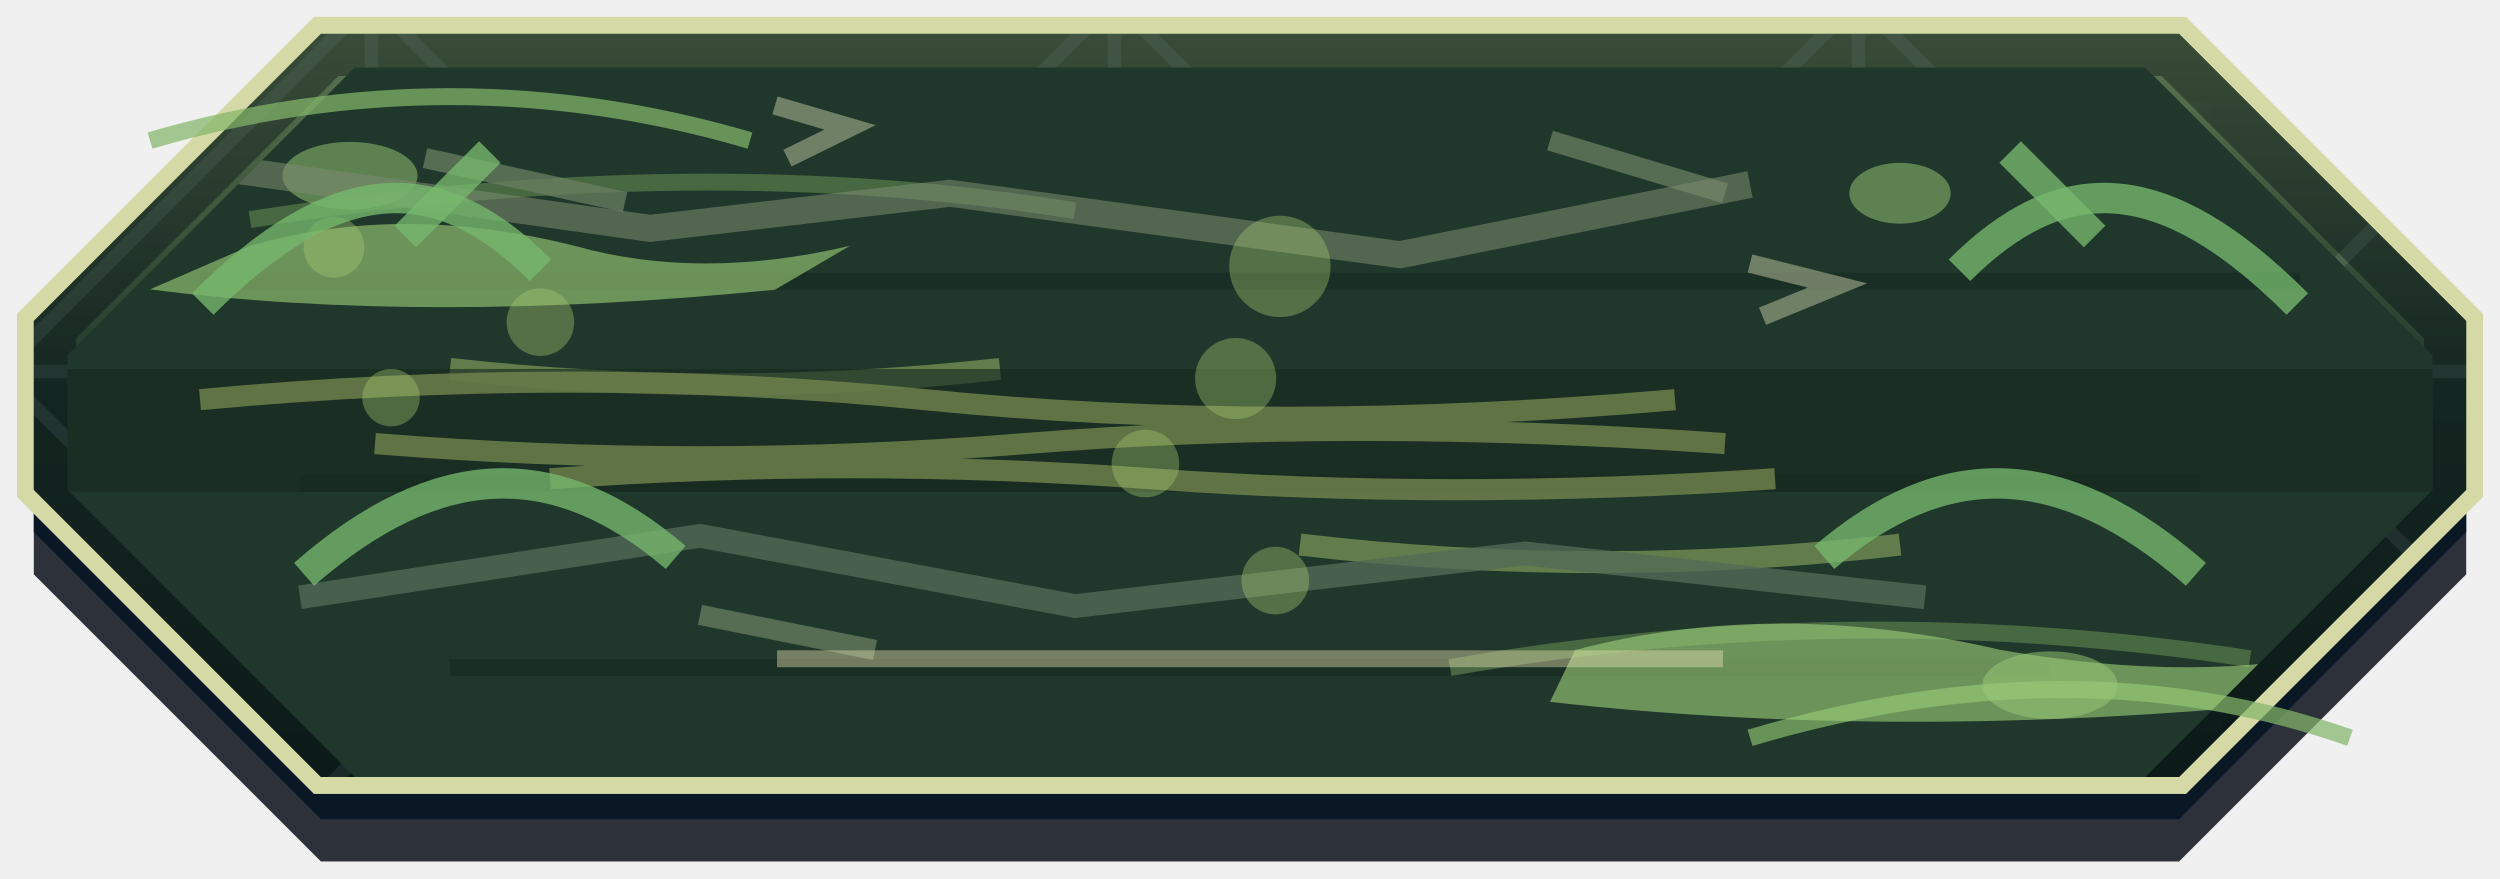
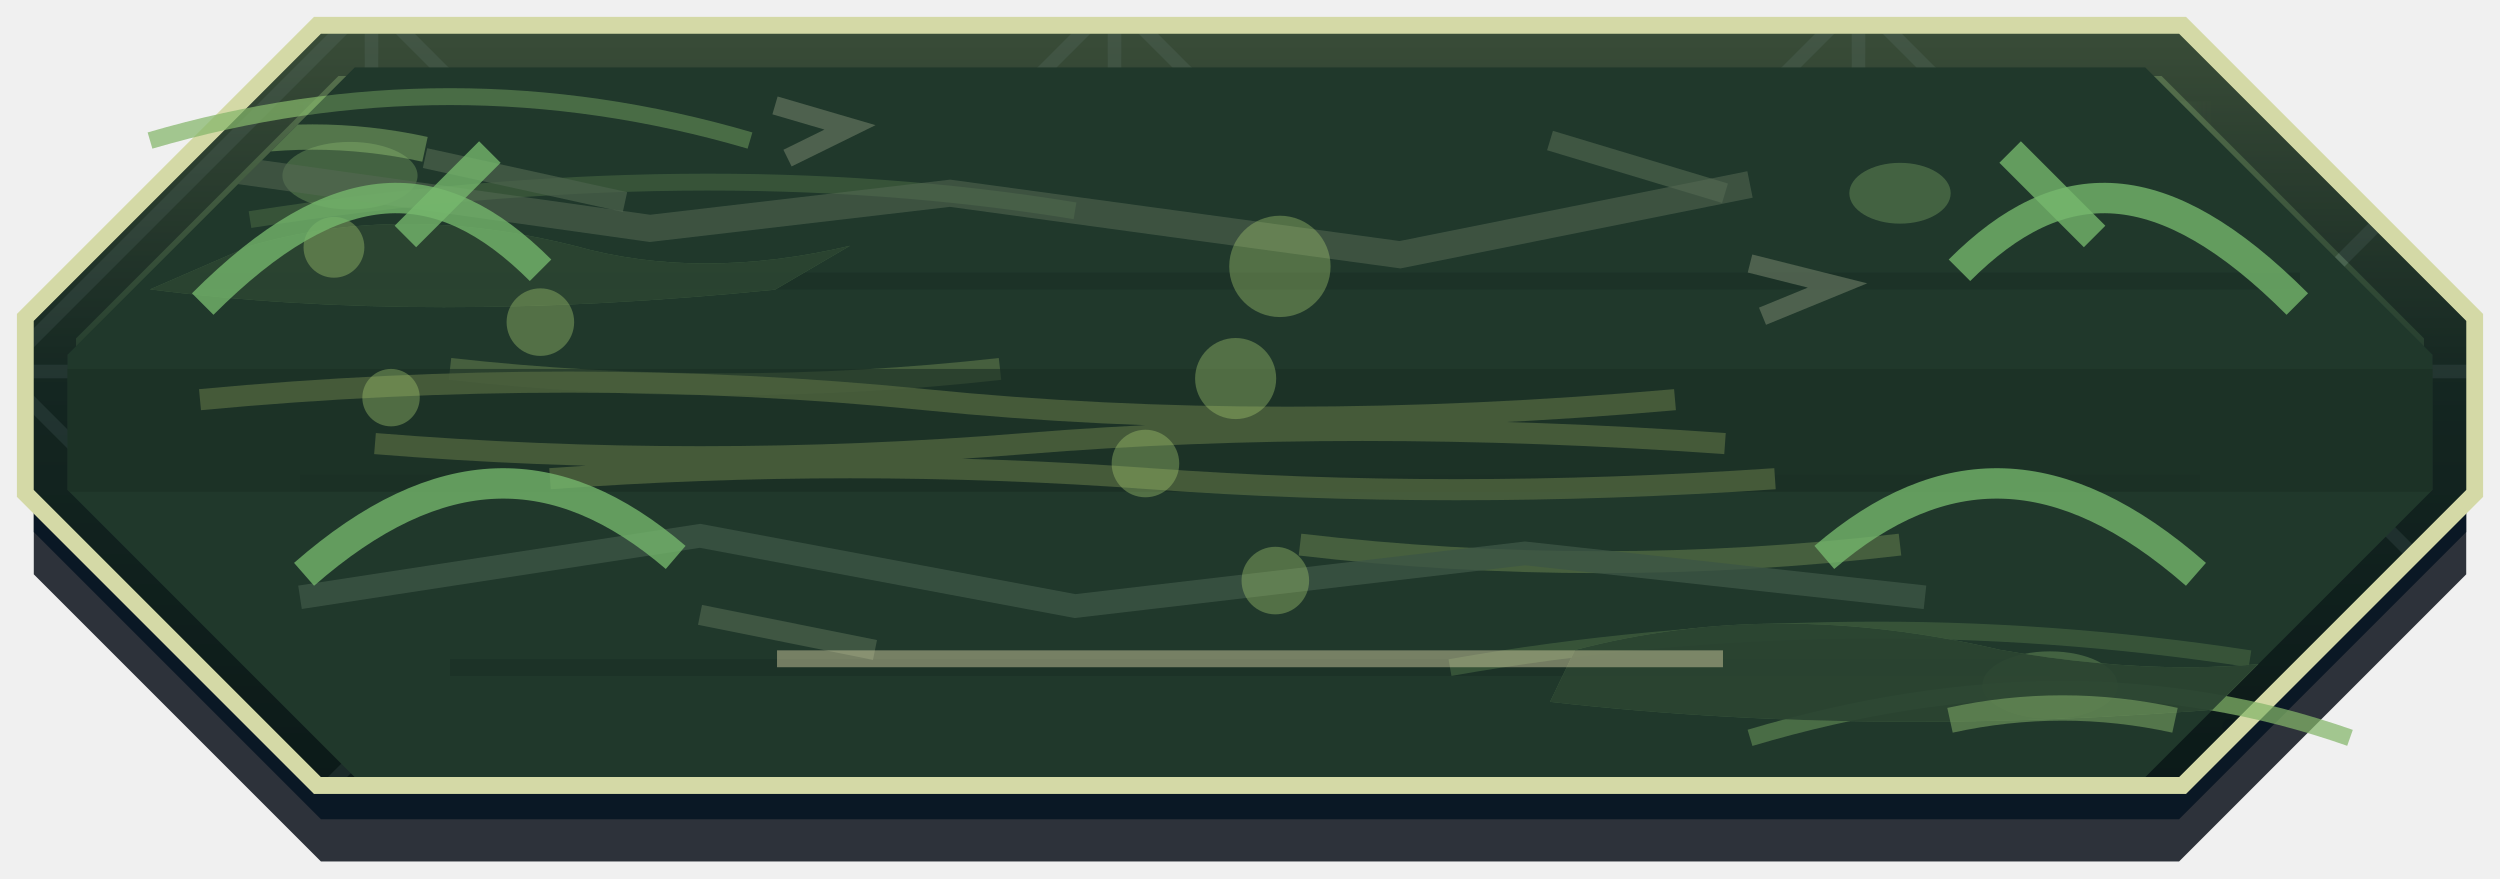
<svg xmlns="http://www.w3.org/2000/svg" width="296" height="104" viewBox="0 0 148 52" role="img" aria-label="M7 tab normal" data-style="m11-enchanted-forest@0.1.0" data-geometry-shape="chamfered-angular" data-corner-radius="2" data-end-cap-depth="17">
  <defs>
    <linearGradient id="m11-tab-148x52-normal-plate" x1="0" y1="0" x2="0" y2="1">
      <stop offset="0" stop-color="#5C7650" />
      <stop offset=".48" stop-color="#20382B" />
      <stop offset="1" stop-color="#13251E" />
    </linearGradient>
    <linearGradient id="m11-tab-148x52-normal-primary" x1="0" y1="0" x2="0" y2="1">
      <stop offset="0" stop-color="#F1E8C8" />
      <stop offset=".45" stop-color="#66D9B2" />
      <stop offset="1" stop-color="#2A856F" />
    </linearGradient>
    <linearGradient id="m11-tab-148x52-normal-energy" x1="0" y1="0" x2="1" y2="0">
      <stop offset="0" stop-color="#B8E0A5" stop-opacity="0" />
      <stop offset=".5" stop-color="#B8E0A5" stop-opacity=".86" />
      <stop offset="1" stop-color="#B8E0A5" stop-opacity="0" />
    </linearGradient>
    <pattern id="m11-tab-148x52-normal-grain" width="28" height="28" patternUnits="userSpaceOnUse">
      <circle cx="5" cy="7" r=".6" fill="#FFFFFF" fill-opacity=".12" />
      <circle cx="20" cy="15" r=".45" fill="#061321" fill-opacity=".2" />
    </pattern>
    <pattern id="m11-tab-148x52-normal-plate-pattern" width="44" height="44" patternUnits="userSpaceOnUse">
      <path d="M0 22H44M22 0V44M0 22L22 0 44 22 22 44Z" fill="none" stroke="#D8FBFF" stroke-opacity=".12" stroke-width=".8" />
    </pattern>
    <mask id="m11-tab-148x52-normal-mask">
      <path d="M19 2H129L146 19V29L129 46H19L2 29V19Z" fill="white" />
    </mask>
  </defs>
  <g opacity="1">
    <g id="m11-tab-148x52-normal-outer-shadow" data-layer="outer-shadow" transform="translate(0 5)">
      <path d="M19 2H129L146 19V29L129 46H19L2 29V19Z" fill="#020812" opacity=".82" />
    </g>
    <g id="m11-tab-148x52-normal-connected-depth" data-layer="connected-depth" transform="translate(0 2.5)">
      <path d="M19 2H129L146 19V29L129 46H19L2 29V19Z" fill="#071522" opacity=".9" />
    </g>
    <g id="m11-tab-148x52-normal-outer-frame" data-layer="outer-frame">
      <path d="M19 2H129L146 19V29L129 46H19L2 29V19Z" fill="#071421" stroke="#D4D9A6" stroke-width="2" stroke-linejoin="miter" />
    </g>
    <g id="m11-tab-148x52-normal-inner-plate-fill" data-layer="inner-plate-fill">
      <path d="M19 2H129L146 19V29L129 46H19L2 29V19Z" fill="url(#m11-tab-148x52-normal-plate)" />
    </g>
    <g id="m11-tab-148x52-normal-surface-grain" data-layer="surface-grain" data-material-source="m8-ice-grain" mask="url(#m11-tab-148x52-normal-mask)">
      <rect width="148" height="52" fill="url(#m11-tab-148x52-normal-grain)" />
    </g>
    <g id="m11-tab-148x52-normal-surface-pattern" data-layer="surface-pattern" data-material-source="m8-crystal-facet-pattern" mask="url(#m11-tab-148x52-normal-mask)">
      <rect width="148" height="52" fill="url(#m11-tab-148x52-normal-plate-pattern)" />
    </g>
    <g id="m11-tab-148x52-normal-side-bevel-shade" data-layer="side-bevel-shade" mask="url(#m11-tab-148x52-normal-mask)">
      <path d="M19 2H129L146 19V29L129 46H19L2 29V19Z" fill="none" stroke="#020812" stroke-opacity=".38" stroke-width="5" />
    </g>
    <g id="m11-tab-148x52-normal-top-bevel-highlight" data-layer="top-bevel-highlight" mask="url(#m11-tab-148x52-normal-mask)">
      <path d="M27 8H121" stroke="#FFFFFF" stroke-opacity=".55" stroke-width="3" stroke-linecap="square" />
    </g>
    <g id="m11-tab-148x52-normal-cold-edge-accent" data-layer="cold-edge-accent" data-material-source="m8-cold-edge-accent" mask="url(#m11-tab-148x52-normal-mask)">
      <rect x="17" y="6" width="114" height="8" fill="url(#m11-tab-148x52-normal-energy)" />
    </g>
    <g id="m11-tab-148x52-normal-ornament-decal" data-layer="ornament-decal" data-material-source="m7-ornament-marks" mask="url(#m11-tab-148x52-normal-mask)">
      <path d="M25 39h16M107 39h16" stroke="#E6FCFF" stroke-opacity=".5" stroke-width="2" />
    </g>
    <g id="m11-tab-material-stack" data-layer="forest-material-stack" data-material-families="weathered-stone,dark-wood,moss-lichen">
      <path d="M21 4H127L144 21V29L127 46H21L4 29V21Z" fill="#20382B" />
      <path d="M11.84 16.64H136.16M17.76 28.6H130.24M26.64 39.52H121.36" stroke="#182E24" stroke-width="1" stroke-opacity=".82" />
      <path d="M14.8 13Q41.44 8.84 63.64 12.48M85.84 39.52Q109.52 35.36 133.2 39" fill="none" stroke="#4D6E45" stroke-width="1" stroke-opacity=".9" />
      <path d="M8.88 8.32Q26.64 3.12 44.4 8.32M103.6 43.68Q122.84 37.96 139.12 43.68" fill="none" stroke="#84B66A" stroke-width="1" stroke-opacity=".72" />
    </g>
    <g id="m11-tab-material-detail" data-layer="forest-material-detail" data-material-channels="stone-chips,wood-grain,moss-mask">
      <path d="M25.16 9.36l11.84 2.6M91.76 8.32l10.36 3.12M41.44 36.4l10.36 2.08" stroke="#6B8063" stroke-width="1.2" stroke-opacity=".72" />
      <path d="M26.64 21.84q16.28 1.82 32.56 0M76.96 32.24q17.76 2.08 35.52 0" fill="none" stroke="#789356" stroke-width="1.3" stroke-opacity=".75" />
      <g fill="#9BCB78" fill-opacity=".5">
        <ellipse cx="20.72" cy="10.4" rx="4" ry="2" />
        <ellipse cx="121.36" cy="40.56" rx="4" ry="2" />
        <ellipse cx="112.48" cy="11.44" rx="3" ry="1.8" />
      </g>
    </g>
    <g id="m11-tab-material-face-depth" data-layer="forest-material-face-depth" data-material-source="shared-face-geometry">
      <clipPath id="m11-tab-face-clip">
        <path d="M21 4H127L144 21V29L127 46H21L4 29V21Z" />
      </clipPath>
      <g clip-path="url(#m11-tab-face-clip)">
        <g data-layer="forest-weathered-stone">
          <path d="M8.88 9.36l29.6 4.16 17.76 -2.08 26.64 3.64 20.72 -4.16" fill="none" stroke="#7C8D70" stroke-width="1.6" stroke-opacity=".55" />
          <path d="M17.76 35.36l23.68 -3.64 22.2 4.16 26.64 -3.12 23.68 2.6" fill="none" stroke="#526B56" stroke-width="1.4" stroke-opacity=".8" />
          <path d="M45.88 6.24l4.44 1.3 -3.7 1.82M103.6 15.6l5.18 1.3 -4.44 1.82" fill="none" stroke="#9BA687" stroke-width="1.1" stroke-opacity=".65" />
        </g>
        <g data-layer="forest-dark-wood-grain">
          <path d="M0 21.84H148V29.12H0Z" fill="#17291F" fill-opacity=".62" />
          <path d="M11.84 23.66q22.2 -2.08 42.92 0t44.4 0M22.2 26.26q19.24 1.56 38.48 0t41.44 0M32.56 28.34q17.76 -1.3 35.52 0t37 0" fill="none" stroke="#72854C" stroke-width="1.25" stroke-opacity=".8" />
        </g>
        <g data-layer="forest-moss-growth-mask" fill="#9BCB78" fill-opacity=".62">
          <path d="M14.8 14.56q8.88 -2.6 19.24 0q7.4 2.08 16.28 -.01l-4.44 2.6q-20.72 2.08 -37 -.02Z" />
          <path d="M93.24 38.48q11.84 -3.12 25.16 -.01q11.84 2.08 20.72 -.03l-2.96 3.12q-23.68 2.34 -44.4 -.01Z" />
        </g>
      </g>
    </g>
+     <g id="m11-tab-material-restraint" data-layer="forest-material-restraint" data-restraint="edge-anchored-low-opacity">
+       <clipPath id="m11-tab-restraint-clip">
+         <path d="M21 4H127L144 21V29L127 46H21L4 29V21Z" />
+       </clipPath>
+       <g clip-path="url(#m11-tab-restraint-clip)">
+         <path d="M0 0H148V52H0Z" fill="#20382B" fill-opacity=".42" />
+         <g data-layer="forest-moss-edge-anchor" fill="#20382B" fill-opacity=".78">
+           <path d="M14.8 14.56q8.88 -2.6 19.24 0q7.4 2.08 16.28 -.01l-4.44 2.6q-20.72 2.08 -37 -.02Z" />
+           <path d="M93.24 38.48q11.84 -3.12 25.16 -.01q11.84 2.08 20.72 -.03l-2.96 3.12q-23.68 2.34 -44.4 -.01Z" />
+         </g>
+         <path d="M11.84 8.84q6.66 -1.456 13.32 0M115.44 42.64q6.66 -1.456 13.32 0" fill="none" stroke="#9BCB78" stroke-width="1.5" stroke-opacity=".42" />
+       </g>
+     </g>
    <g id="m11-tab-moss-variation" data-layer="forest-variation" data-variation-seed="51731" data-variation-baseline="false" fill="#A6CC72" fill-opacity=".38">
      <circle cx="75.77" cy="15.77" r="3.0" />
      <circle cx="73.15" cy="22.41" r="2.4" />
      <circle cx="19.77" cy="14.64" r="1.8" />
      <circle cx="31.99" cy="19.07" r="2.0" />
      <circle cx="67.81" cy="27.44" r="2.0" />
      <circle cx="75.50" cy="34.37" r="2.0" />
      <circle cx="23.15" cy="23.54" r="1.7" />
    </g>
    <g id="m11-tab-leaf-vine-ornament" data-layer="forest-ornament" data-ornament="leaf-vine" data-ornament-count="4" fill="none" stroke="#76B86D" stroke-opacity=".78" stroke-width="1.8">
      <path d="M12 18c8-8 14-8 20-2M136 18c-8-8-14-8-20-2M18 34c8-7 15-7 22-1M130 34c-8-7-15-7-22-1" />
      <path d="M24 14l5-5M124 14l-5-5" />
    </g>
    <g id="m11-tab-parchment-typography" data-layer="forest-typography" data-typography-preset="m11-parchment-sage-action" data-semantic-text="required">
      <path d="M46 39h56" stroke="#EDE3B4" stroke-opacity=".42" />
    </g>
    <g id="m11-enchanted-forest-tab-content" data-layer="content" data-slot="editable-tab-content" data-safe-x="31" data-safe-y="8" data-safe-width="86" data-safe-height="34" />
  </g>
</svg>
